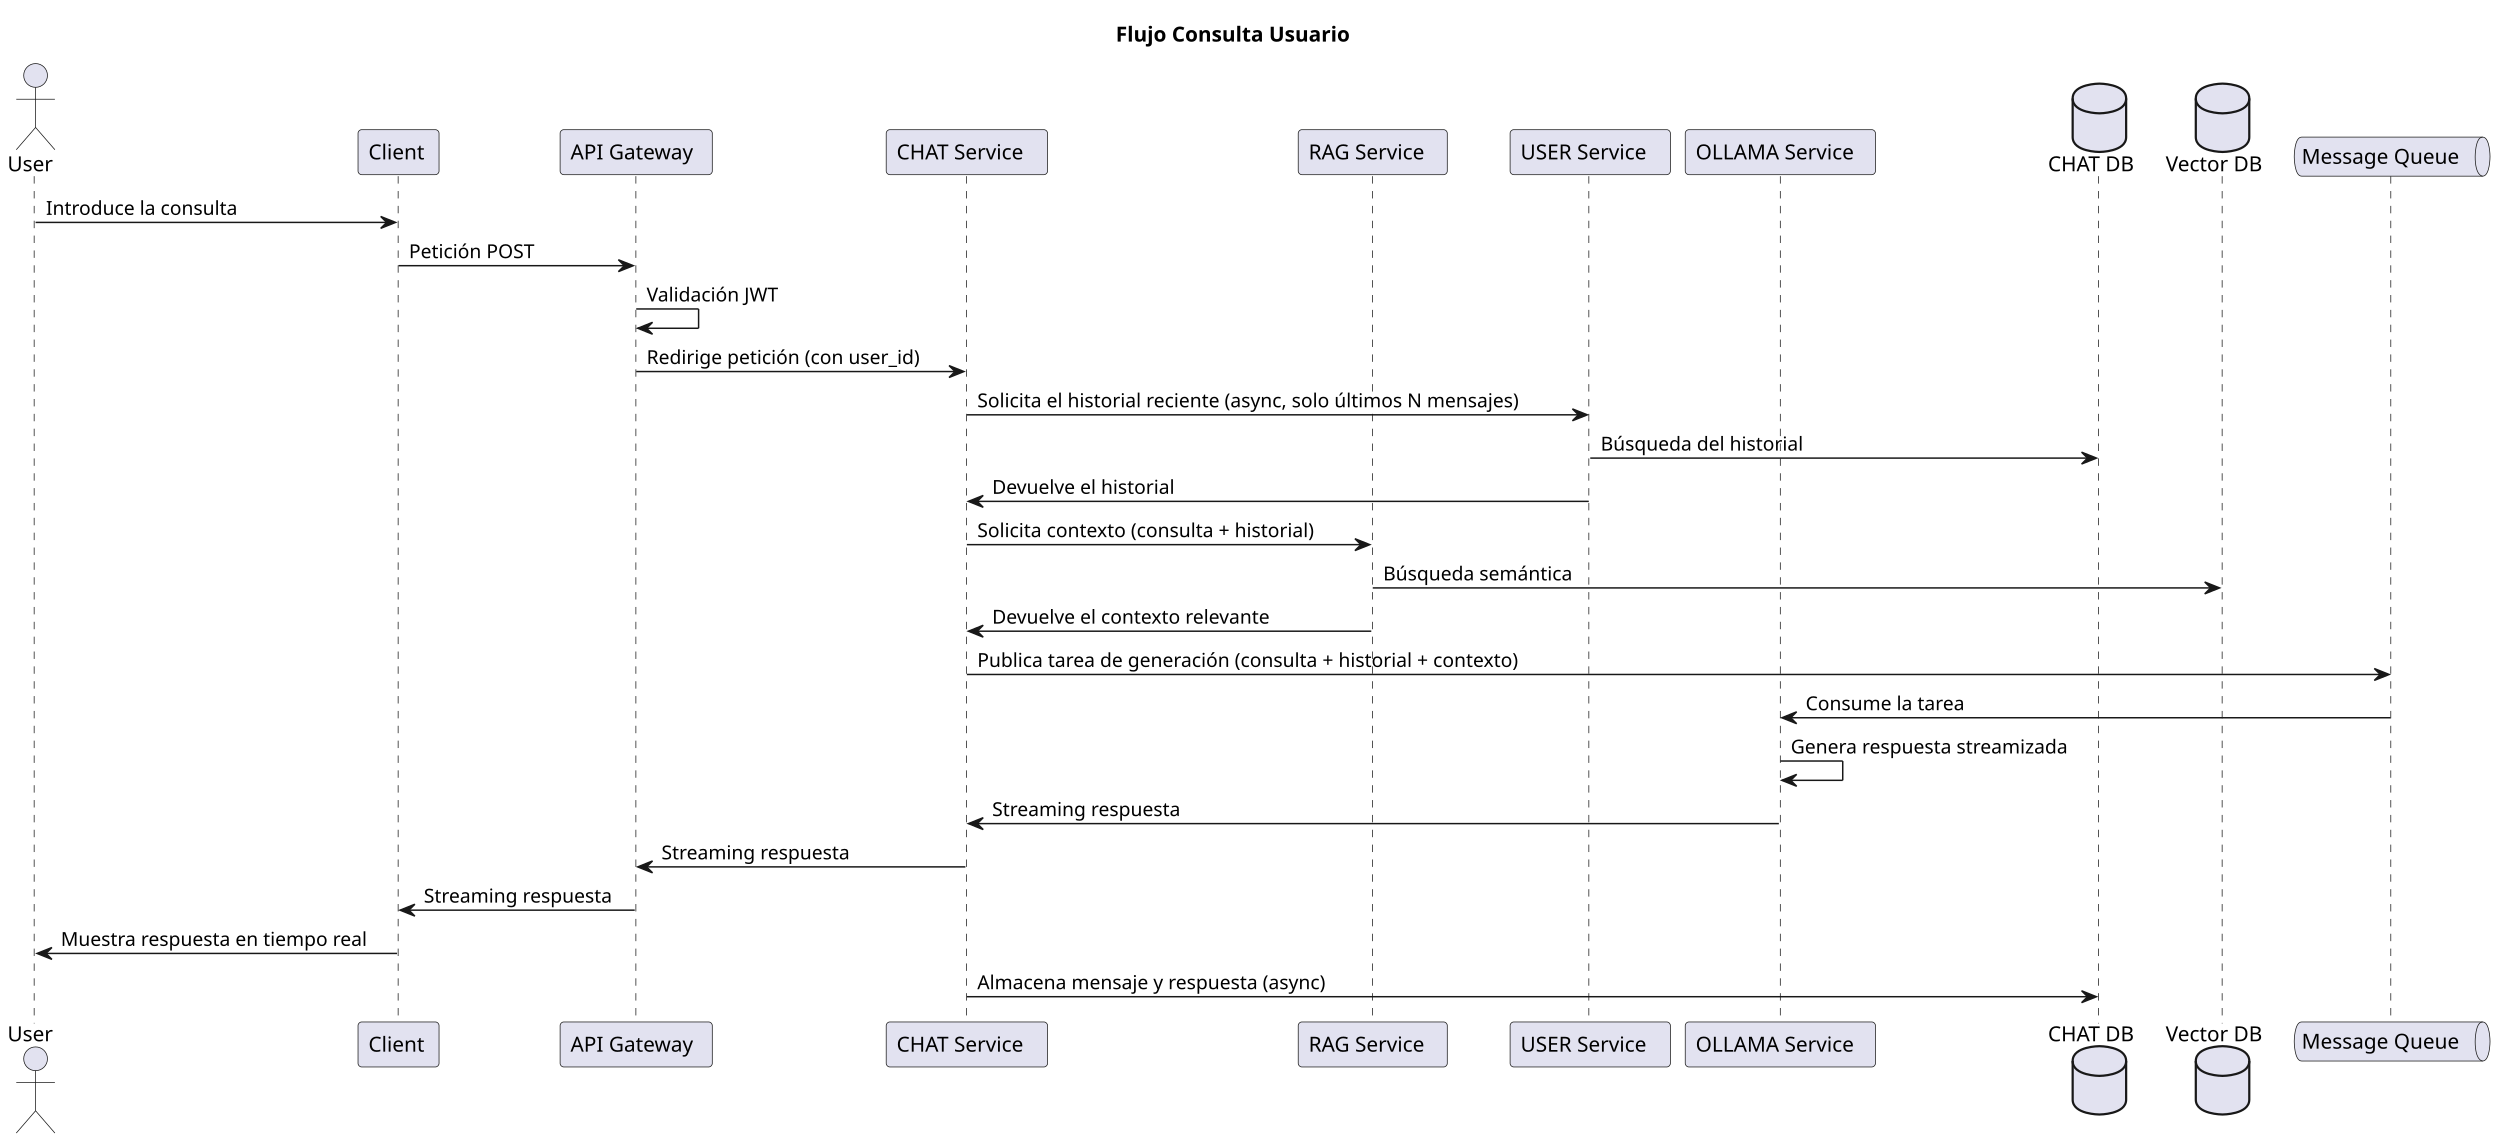
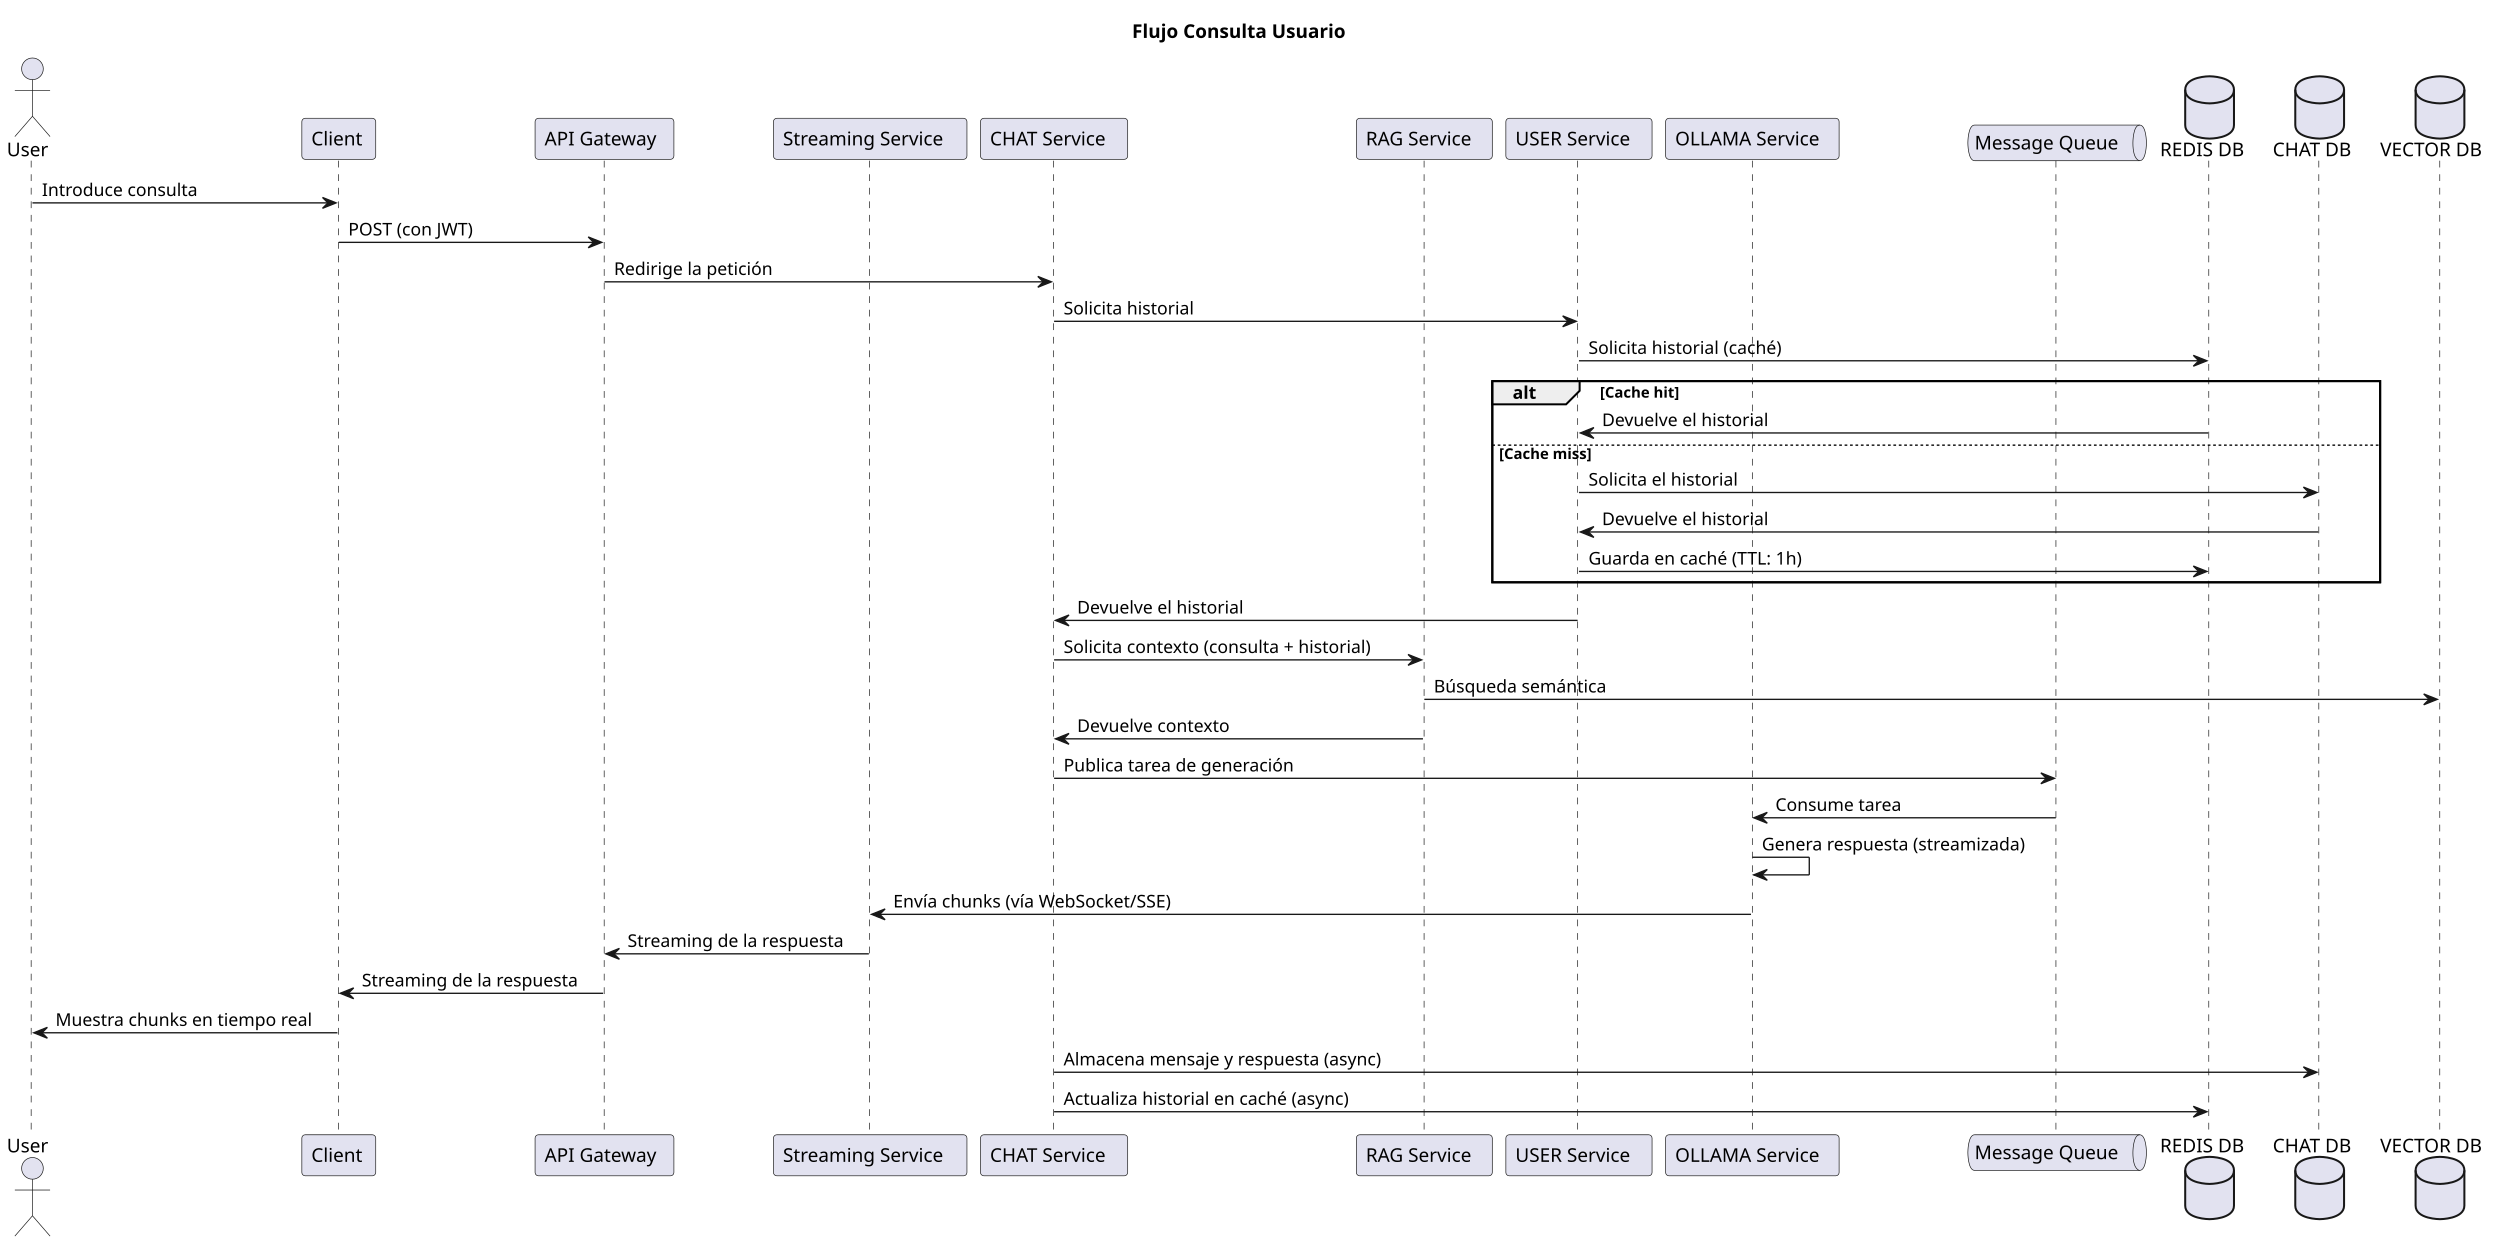
- <svg xmlns="http://www.w3.org/2000/svg" contentStyleType="text/css" data-diagram-type="SEQUENCE" height="769px" preserveAspectRatio="none" style="width:1683px;height:769px;background:#FFFFFF;" version="1.1" viewBox="0 0 1683 769" width="1683px" zoomAndPan="magnify">
+ <svg xmlns="http://www.w3.org/2000/svg" contentStyleType="text/css" data-diagram-type="SEQUENCE" height="919px" preserveAspectRatio="none" style="width:1845px;height:919px;background:#FFFFFF;" version="1.1" viewBox="0 0 1845 919" width="1845px" zoomAndPan="magnify">
  <defs />
  <g>
-     <text fill="#000000" font-family="sans-serif" font-size="14" font-weight="bold" lengthAdjust="spacing" textLength="178.028" x="751.127" y="27.995">Flujo Consulta Usuario</text>
-     <g>
-       <rect fill="#000000" fill-opacity="0" height="570.391" width="8" x="19.955" y="118.594" />
-       <line style="stroke:#181818;stroke-width:0.5;stroke-dasharray:5.0,5.0;" x1="23" x2="23" y1="118.594" y2="688.984" />
-     </g>
-     <g>
-       <rect fill="#000000" fill-opacity="0" height="570.391" width="8" x="264.295" y="118.594" />
-       <line style="stroke:#181818;stroke-width:0.5;stroke-dasharray:5.0,5.0;" x1="268.03" x2="268.03" y1="118.594" y2="688.984" />
-     </g>
-     <g>
-       <rect fill="#000000" fill-opacity="0" height="570.391" width="8" x="424.293" y="118.594" />
-       <line style="stroke:#181818;stroke-width:0.5;stroke-dasharray:5.0,5.0;" x1="428.072" x2="428.072" y1="118.594" y2="688.984" />
-     </g>
-     <g>
-       <rect fill="#000000" fill-opacity="0" height="570.391" width="8" x="646.905" y="118.594" />
-       <line style="stroke:#181818;stroke-width:0.5;stroke-dasharray:5.0,5.0;" x1="650.594" x2="650.594" y1="118.594" y2="688.984" />
-     </g>
-     <g>
-       <rect fill="#000000" fill-opacity="0" height="570.391" width="8" x="920.14" y="118.594" />
-       <line style="stroke:#181818;stroke-width:0.5;stroke-dasharray:5.0,5.0;" x1="923.967" x2="923.967" y1="118.594" y2="688.984" />
-     </g>
-     <g>
-       <rect fill="#000000" fill-opacity="0" height="570.391" width="8" x="1066.555" y="118.594" />
-       <line style="stroke:#181818;stroke-width:0.5;stroke-dasharray:5.0,5.0;" x1="1069.605" x2="1069.605" y1="118.594" y2="688.984" />
-     </g>
-     <g>
-       <rect fill="#000000" fill-opacity="0" height="570.391" width="8" x="1194.526" y="118.594" />
-       <line style="stroke:#181818;stroke-width:0.5;stroke-dasharray:5.0,5.0;" x1="1198.504" x2="1198.504" y1="118.594" y2="688.984" />
-     </g>
-     <g>
-       <rect fill="#000000" fill-opacity="0" height="570.391" width="8" x="1409.315" y="118.594" />
-       <line style="stroke:#181818;stroke-width:0.5;stroke-dasharray:5.0,5.0;" x1="1412.682" x2="1412.682" y1="118.594" y2="688.984" />
-     </g>
-     <g>
-       <rect fill="#000000" fill-opacity="0" height="570.391" width="8" x="1492.215" y="118.594" />
-       <line style="stroke:#181818;stroke-width:0.5;stroke-dasharray:5.0,5.0;" x1="1495.948" x2="1495.948" y1="118.594" y2="688.984" />
-     </g>
-     <g>
-       <rect fill="#000000" fill-opacity="0" height="570.391" width="8" x="1606.382" y="118.594" />
-       <line style="stroke:#181818;stroke-width:0.5;stroke-dasharray:5.0,5.0;" x1="1609.481" x2="1609.481" y1="118.594" y2="688.984" />
-     </g>
-     <g class="participant participant-head" data-participant="usr">
+     <text fill="#000000" font-family="sans-serif" font-size="14" font-weight="bold" lengthAdjust="spacing" textLength="178.028" x="835.425" y="27.995">Flujo Consulta Usuario</text>
+     <rect fill="none" height="148.469" style="stroke:#000000;stroke-width:1.5;" width="655.225" x="1101.322" y="281.258" />
+     <g>
+       <rect fill="#000000" fill-opacity="0" height="719.859" width="8" x="19.955" y="118.594" />
+       <line style="stroke:#181818;stroke-width:0.5;stroke-dasharray:5.0,5.0;" x1="23" x2="23" y1="118.594" y2="838.453" />
+     </g>
+     <g>
+       <rect fill="#000000" fill-opacity="0" height="719.859" width="8" x="246.02" y="118.594" />
+       <line style="stroke:#181818;stroke-width:0.5;stroke-dasharray:5.0,5.0;" x1="249.755" x2="249.755" y1="118.594" y2="838.453" />
+     </g>
+     <g>
+       <rect fill="#000000" fill-opacity="0" height="719.859" width="8" x="442.111" y="118.594" />
+       <line style="stroke:#181818;stroke-width:0.5;stroke-dasharray:5.0,5.0;" x1="445.89" x2="445.89" y1="118.594" y2="838.453" />
+     </g>
+     <g>
+       <rect fill="#000000" fill-opacity="0" height="719.859" width="8" x="638.203" y="118.594" />
+       <line style="stroke:#181818;stroke-width:0.5;stroke-dasharray:5.0,5.0;" x1="641.801" x2="641.801" y1="118.594" y2="838.453" />
+     </g>
+     <g>
+       <rect fill="#000000" fill-opacity="0" height="719.859" width="8" x="773.915" y="118.594" />
+       <line style="stroke:#181818;stroke-width:0.5;stroke-dasharray:5.0,5.0;" x1="777.604" x2="777.604" y1="118.594" y2="838.453" />
+     </g>
+     <g>
+       <rect fill="#000000" fill-opacity="0" height="719.859" width="8" x="1047.15" y="118.594" />
+       <line style="stroke:#181818;stroke-width:0.5;stroke-dasharray:5.0,5.0;" x1="1050.977" x2="1050.977" y1="118.594" y2="838.453" />
+     </g>
+     <g>
+       <rect fill="#000000" fill-opacity="0" height="719.859" width="8" x="1161.272" y="118.594" />
+       <line style="stroke:#181818;stroke-width:0.5;stroke-dasharray:5.0,5.0;" x1="1164.322" x2="1164.322" y1="118.594" y2="838.453" />
+     </g>
+     <g>
+       <rect fill="#000000" fill-opacity="0" height="719.859" width="8" x="1289.243" y="118.594" />
+       <line style="stroke:#181818;stroke-width:0.5;stroke-dasharray:5.0,5.0;" x1="1293.221" x2="1293.221" y1="118.594" y2="838.453" />
+     </g>
+     <g>
+       <rect fill="#000000" fill-opacity="0" height="719.859" width="8" x="1514.175" y="118.594" />
+       <line style="stroke:#181818;stroke-width:0.5;stroke-dasharray:5.0,5.0;" x1="1517.274" x2="1517.274" y1="118.594" y2="838.453" />
+     </g>
+     <g>
+       <rect fill="#000000" fill-opacity="0" height="719.859" width="8" x="1626.678" y="118.594" />
+       <line style="stroke:#181818;stroke-width:0.5;stroke-dasharray:5.0,5.0;" x1="1630.076" x2="1630.076" y1="118.594" y2="838.453" />
+     </g>
+     <g>
+       <rect fill="#000000" fill-opacity="0" height="719.859" width="8" x="1707.914" y="118.594" />
+       <line style="stroke:#181818;stroke-width:0.5;stroke-dasharray:5.0,5.0;" x1="1711.28" x2="1711.28" y1="118.594" y2="838.453" />
+     </g>
+     <g>
+       <rect fill="#000000" fill-opacity="0" height="719.859" width="8" x="1796.713" y="118.594" />
+       <line style="stroke:#181818;stroke-width:0.5;stroke-dasharray:5.0,5.0;" x1="1800.547" x2="1800.547" y1="118.594" y2="838.453" />
+     </g>
+     <g class="participant participant-head" data-participant="actor">
      <text fill="#000000" font-family="sans-serif" font-size="14" lengthAdjust="spacing" textLength="31.91" x="5" y="115.292">User</text>
      <ellipse cx="23.955" cy="50.797" fill="#E2E2F0" rx="8" ry="8" style="stroke:#181818;stroke-width:0.5;" />
      <path d="M23.955,58.797 L23.955,85.797 M10.955,66.797 L36.955,66.797 M23.955,85.797 L10.955,100.797 M23.955,85.797 L36.955,100.797" fill="none" style="stroke:#181818;stroke-width:0.5;" />
    </g>
-     <g class="participant participant-tail" data-participant="usr">
-       <text fill="#000000" font-family="sans-serif" font-size="14" lengthAdjust="spacing" textLength="31.91" x="5" y="700.98">User</text>
-       <ellipse cx="23.955" cy="712.781" fill="#E2E2F0" rx="8" ry="8" style="stroke:#181818;stroke-width:0.5;" />
-       <path d="M23.955,720.781 L23.955,747.781 M10.955,728.781 L36.955,728.781 M23.955,747.781 L10.955,762.781 M23.955,747.781 L36.955,762.781" fill="none" style="stroke:#181818;stroke-width:0.5;" />
+     <g class="participant participant-tail" data-participant="actor">
+       <text fill="#000000" font-family="sans-serif" font-size="14" lengthAdjust="spacing" textLength="31.91" x="5" y="850.448">User</text>
+       <ellipse cx="23.955" cy="862.25" fill="#E2E2F0" rx="8" ry="8" style="stroke:#181818;stroke-width:0.5;" />
+       <path d="M23.955,870.25 L23.955,897.25 M10.955,878.25 L36.955,878.25 M23.955,897.25 L10.955,912.25 M23.955,897.25 L36.955,912.25" fill="none" style="stroke:#181818;stroke-width:0.5;" />
    </g>
    <g class="participant participant-head" data-participant="client">
-       <rect fill="#E2E2F0" height="30.297" rx="2.5" ry="2.5" style="stroke:#181818;stroke-width:0.5;" width="54.53" x="241.03" y="87.297" />
-       <text fill="#000000" font-family="sans-serif" font-size="14" lengthAdjust="spacing" textLength="40.53" x="248.03" y="107.292">Client</text>
+       <rect fill="#E2E2F0" height="30.297" rx="2.5" ry="2.5" style="stroke:#181818;stroke-width:0.5;" width="54.53" x="222.755" y="87.297" />
+       <text fill="#000000" font-family="sans-serif" font-size="14" lengthAdjust="spacing" textLength="40.53" x="229.755" y="107.292">Client</text>
    </g>
    <g class="participant participant-tail" data-participant="client">
-       <rect fill="#E2E2F0" height="30.297" rx="2.5" ry="2.5" style="stroke:#181818;stroke-width:0.5;" width="54.53" x="241.03" y="687.984" />
-       <text fill="#000000" font-family="sans-serif" font-size="14" lengthAdjust="spacing" textLength="40.53" x="248.03" y="707.98">Client</text>
+       <rect fill="#E2E2F0" height="30.297" rx="2.5" ry="2.5" style="stroke:#181818;stroke-width:0.5;" width="54.53" x="222.755" y="837.453" />
+       <text fill="#000000" font-family="sans-serif" font-size="14" lengthAdjust="spacing" textLength="40.53" x="229.755" y="857.448">Client</text>
    </g>
    <g class="participant participant-head" data-participant="gateway">
-       <rect fill="#E2E2F0" height="30.297" rx="2.5" ry="2.5" style="stroke:#181818;stroke-width:0.5;" width="102.443" x="377.072" y="87.297" />
-       <text fill="#000000" font-family="sans-serif" font-size="14" lengthAdjust="spacing" textLength="88.443" x="384.072" y="107.292">API Gateway</text>
+       <rect fill="#E2E2F0" height="30.297" rx="2.5" ry="2.5" style="stroke:#181818;stroke-width:0.5;" width="102.443" x="394.89" y="87.297" />
+       <text fill="#000000" font-family="sans-serif" font-size="14" lengthAdjust="spacing" textLength="88.443" x="401.89" y="107.292">API Gateway</text>
    </g>
    <g class="participant participant-tail" data-participant="gateway">
-       <rect fill="#E2E2F0" height="30.297" rx="2.5" ry="2.5" style="stroke:#181818;stroke-width:0.5;" width="102.443" x="377.072" y="687.984" />
-       <text fill="#000000" font-family="sans-serif" font-size="14" lengthAdjust="spacing" textLength="88.443" x="384.072" y="707.98">API Gateway</text>
+       <rect fill="#E2E2F0" height="30.297" rx="2.5" ry="2.5" style="stroke:#181818;stroke-width:0.5;" width="102.443" x="394.89" y="837.453" />
+       <text fill="#000000" font-family="sans-serif" font-size="14" lengthAdjust="spacing" textLength="88.443" x="401.89" y="857.448">API Gateway</text>
+     </g>
+     <g class="participant participant-head" data-participant="stream">
+       <rect fill="#E2E2F0" height="30.297" rx="2.5" ry="2.5" style="stroke:#181818;stroke-width:0.5;" width="142.803" x="570.801" y="87.297" />
+       <text fill="#000000" font-family="sans-serif" font-size="14" lengthAdjust="spacing" textLength="128.803" x="577.801" y="107.292">Streaming Service</text>
+     </g>
+     <g class="participant participant-tail" data-participant="stream">
+       <rect fill="#E2E2F0" height="30.297" rx="2.5" ry="2.5" style="stroke:#181818;stroke-width:0.5;" width="142.803" x="570.801" y="837.453" />
+       <text fill="#000000" font-family="sans-serif" font-size="14" lengthAdjust="spacing" textLength="128.803" x="577.801" y="857.448">Streaming Service</text>
    </g>
    <g class="participant participant-head" data-participant="chat">
-       <rect fill="#E2E2F0" height="30.297" rx="2.5" ry="2.5" style="stroke:#181818;stroke-width:0.5;" width="108.623" x="596.594" y="87.297" />
-       <text fill="#000000" font-family="sans-serif" font-size="14" lengthAdjust="spacing" textLength="94.623" x="603.594" y="107.292">CHAT Service</text>
+       <rect fill="#E2E2F0" height="30.297" rx="2.5" ry="2.5" style="stroke:#181818;stroke-width:0.5;" width="108.623" x="723.604" y="87.297" />
+       <text fill="#000000" font-family="sans-serif" font-size="14" lengthAdjust="spacing" textLength="94.623" x="730.604" y="107.292">CHAT Service</text>
    </g>
    <g class="participant participant-tail" data-participant="chat">
-       <rect fill="#E2E2F0" height="30.297" rx="2.5" ry="2.5" style="stroke:#181818;stroke-width:0.5;" width="108.623" x="596.594" y="687.984" />
-       <text fill="#000000" font-family="sans-serif" font-size="14" lengthAdjust="spacing" textLength="94.623" x="603.594" y="707.98">CHAT Service</text>
+       <rect fill="#E2E2F0" height="30.297" rx="2.5" ry="2.5" style="stroke:#181818;stroke-width:0.5;" width="108.623" x="723.604" y="837.453" />
+       <text fill="#000000" font-family="sans-serif" font-size="14" lengthAdjust="spacing" textLength="94.623" x="730.604" y="857.448">CHAT Service</text>
    </g>
    <g class="participant participant-head" data-participant="rag">
-       <rect fill="#E2E2F0" height="30.297" rx="2.5" ry="2.5" style="stroke:#181818;stroke-width:0.5;" width="100.345" x="873.967" y="87.297" />
-       <text fill="#000000" font-family="sans-serif" font-size="14" lengthAdjust="spacing" textLength="86.345" x="880.967" y="107.292">RAG Service</text>
+       <rect fill="#E2E2F0" height="30.297" rx="2.5" ry="2.5" style="stroke:#181818;stroke-width:0.5;" width="100.345" x="1000.977" y="87.297" />
+       <text fill="#000000" font-family="sans-serif" font-size="14" lengthAdjust="spacing" textLength="86.345" x="1007.977" y="107.292">RAG Service</text>
    </g>
    <g class="participant participant-tail" data-participant="rag">
-       <rect fill="#E2E2F0" height="30.297" rx="2.5" ry="2.5" style="stroke:#181818;stroke-width:0.5;" width="100.345" x="873.967" y="687.984" />
-       <text fill="#000000" font-family="sans-serif" font-size="14" lengthAdjust="spacing" textLength="86.345" x="880.967" y="707.98">RAG Service</text>
+       <rect fill="#E2E2F0" height="30.297" rx="2.5" ry="2.5" style="stroke:#181818;stroke-width:0.5;" width="100.345" x="1000.977" y="837.453" />
+       <text fill="#000000" font-family="sans-serif" font-size="14" lengthAdjust="spacing" textLength="86.345" x="1007.977" y="857.448">RAG Service</text>
    </g>
    <g class="participant participant-head" data-participant="user">
-       <rect fill="#E2E2F0" height="30.297" rx="2.5" ry="2.5" style="stroke:#181818;stroke-width:0.5;" width="107.898" x="1016.606" y="87.297" />
-       <text fill="#000000" font-family="sans-serif" font-size="14" lengthAdjust="spacing" textLength="93.898" x="1023.606" y="107.292">USER Service</text>
+       <rect fill="#E2E2F0" height="30.297" rx="2.5" ry="2.5" style="stroke:#181818;stroke-width:0.5;" width="107.898" x="1111.322" y="87.297" />
+       <text fill="#000000" font-family="sans-serif" font-size="14" lengthAdjust="spacing" textLength="93.898" x="1118.322" y="107.292">USER Service</text>
    </g>
    <g class="participant participant-tail" data-participant="user">
-       <rect fill="#E2E2F0" height="30.297" rx="2.5" ry="2.5" style="stroke:#181818;stroke-width:0.5;" width="107.898" x="1016.606" y="687.984" />
-       <text fill="#000000" font-family="sans-serif" font-size="14" lengthAdjust="spacing" textLength="93.898" x="1023.606" y="707.98">USER Service</text>
+       <rect fill="#E2E2F0" height="30.297" rx="2.5" ry="2.5" style="stroke:#181818;stroke-width:0.5;" width="107.898" x="1111.322" y="837.453" />
+       <text fill="#000000" font-family="sans-serif" font-size="14" lengthAdjust="spacing" textLength="93.898" x="1118.322" y="857.448">USER Service</text>
    </g>
    <g class="participant participant-head" data-participant="ollama">
-       <rect fill="#E2E2F0" height="30.297" rx="2.5" ry="2.5" style="stroke:#181818;stroke-width:0.5;" width="128.044" x="1134.504" y="87.297" />
-       <text fill="#000000" font-family="sans-serif" font-size="14" lengthAdjust="spacing" textLength="114.044" x="1141.504" y="107.292">OLLAMA Service</text>
+       <rect fill="#E2E2F0" height="30.297" rx="2.5" ry="2.5" style="stroke:#181818;stroke-width:0.5;" width="128.044" x="1229.221" y="87.297" />
+       <text fill="#000000" font-family="sans-serif" font-size="14" lengthAdjust="spacing" textLength="114.044" x="1236.221" y="107.292">OLLAMA Service</text>
    </g>
    <g class="participant participant-tail" data-participant="ollama">
-       <rect fill="#E2E2F0" height="30.297" rx="2.5" ry="2.5" style="stroke:#181818;stroke-width:0.5;" width="128.044" x="1134.504" y="687.984" />
-       <text fill="#000000" font-family="sans-serif" font-size="14" lengthAdjust="spacing" textLength="114.044" x="1141.504" y="707.98">OLLAMA Service</text>
+       <rect fill="#E2E2F0" height="30.297" rx="2.5" ry="2.5" style="stroke:#181818;stroke-width:0.5;" width="128.044" x="1229.221" y="837.453" />
+       <text fill="#000000" font-family="sans-serif" font-size="14" lengthAdjust="spacing" textLength="114.044" x="1236.221" y="857.448">OLLAMA Service</text>
+     </g>
+     <g class="participant participant-head" data-participant="queue">
+       <path d="M1457.274,92.297 L1579.076,92.297 C1584.076,92.297 1584.076,105.445 1584.076,105.445 C1584.076,105.445 1584.076,118.594 1579.076,118.594 L1457.274,118.594 C1452.274,118.594 1452.274,105.445 1452.274,105.445 C1452.274,105.445 1452.274,92.297 1457.274,92.297" fill="#E2E2F0" style="stroke:#181818;stroke-width:0.5;" />
+       <path d="M1579.076,92.297 C1574.076,92.297 1574.076,105.445 1574.076,105.445 C1574.076,118.594 1579.076,118.594 1579.076,118.594" fill="none" style="stroke:#181818;stroke-width:0.5;" />
+       <text fill="#000000" font-family="sans-serif" font-size="14" lengthAdjust="spacing" textLength="111.802" x="1457.274" y="110.292">Message Queue</text>
+     </g>
+     <g class="participant participant-tail" data-participant="queue">
+       <path d="M1457.274,837.453 L1579.076,837.453 C1584.076,837.453 1584.076,850.602 1584.076,850.602 C1584.076,850.602 1584.076,863.75 1579.076,863.75 L1457.274,863.75 C1452.274,863.75 1452.274,850.602 1452.274,850.602 C1452.274,850.602 1452.274,837.453 1457.274,837.453" fill="#E2E2F0" style="stroke:#181818;stroke-width:0.5;" />
+       <path d="M1579.076,837.453 C1574.076,837.453 1574.076,850.602 1574.076,850.602 C1574.076,863.75 1579.076,863.75 1579.076,863.75" fill="none" style="stroke:#181818;stroke-width:0.5;" />
+       <text fill="#000000" font-family="sans-serif" font-size="14" lengthAdjust="spacing" textLength="111.802" x="1457.274" y="855.448">Message Queue</text>
+     </g>
+     <g class="participant participant-head" data-participant="redisDB">
+       <text fill="#000000" font-family="sans-serif" font-size="14" lengthAdjust="spacing" textLength="67.204" x="1594.076" y="115.292">REDIS DB</text>
+       <path d="M1612.678,66.297 C1612.678,56.297 1630.678,56.297 1630.678,56.297 C1630.678,56.297 1648.678,56.297 1648.678,66.297 L1648.678,92.297 C1648.678,102.297 1630.678,102.297 1630.678,102.297 C1630.678,102.297 1612.678,102.297 1612.678,92.297 L1612.678,66.297" fill="#E2E2F0" style="stroke:#181818;stroke-width:1.5;" />
+       <path d="M1612.678,66.297 C1612.678,76.297 1630.678,76.297 1630.678,76.297 C1630.678,76.297 1648.678,76.297 1648.678,66.297" fill="none" style="stroke:#181818;stroke-width:1.5;" />
+     </g>
+     <g class="participant participant-tail" data-participant="redisDB">
+       <text fill="#000000" font-family="sans-serif" font-size="14" lengthAdjust="spacing" textLength="67.204" x="1594.076" y="850.448">REDIS DB</text>
+       <path d="M1612.678,863.75 C1612.678,853.75 1630.678,853.75 1630.678,853.75 C1630.678,853.75 1648.678,853.75 1648.678,863.75 L1648.678,889.75 C1648.678,899.75 1630.678,899.75 1630.678,899.75 C1630.678,899.75 1612.678,899.75 1612.678,889.75 L1612.678,863.75" fill="#E2E2F0" style="stroke:#181818;stroke-width:1.5;" />
+       <path d="M1612.678,863.75 C1612.678,873.75 1630.678,873.75 1630.678,873.75 C1630.678,873.75 1648.678,873.75 1648.678,863.75" fill="none" style="stroke:#181818;stroke-width:1.5;" />
    </g>
    <g class="participant participant-head" data-participant="chatDB">
-       <text fill="#000000" font-family="sans-serif" font-size="14" lengthAdjust="spacing" textLength="63.267" x="1378.682" y="115.292">CHAT DB</text>
-       <path d="M1395.315,66.297 C1395.315,56.297 1413.315,56.297 1413.315,56.297 C1413.315,56.297 1431.315,56.297 1431.315,66.297 L1431.315,92.297 C1431.315,102.297 1413.315,102.297 1413.315,102.297 C1413.315,102.297 1395.315,102.297 1395.315,92.297 L1395.315,66.297" fill="#E2E2F0" style="stroke:#181818;stroke-width:1.5;" />
-       <path d="M1395.315,66.297 C1395.315,76.297 1413.315,76.297 1413.315,76.297 C1413.315,76.297 1431.315,76.297 1431.315,66.297" fill="none" style="stroke:#181818;stroke-width:1.5;" />
+       <text fill="#000000" font-family="sans-serif" font-size="14" lengthAdjust="spacing" textLength="63.267" x="1677.28" y="115.292">CHAT DB</text>
+       <path d="M1693.914,66.297 C1693.914,56.297 1711.914,56.297 1711.914,56.297 C1711.914,56.297 1729.914,56.297 1729.914,66.297 L1729.914,92.297 C1729.914,102.297 1711.914,102.297 1711.914,102.297 C1711.914,102.297 1693.914,102.297 1693.914,92.297 L1693.914,66.297" fill="#E2E2F0" style="stroke:#181818;stroke-width:1.5;" />
+       <path d="M1693.914,66.297 C1693.914,76.297 1711.914,76.297 1711.914,76.297 C1711.914,76.297 1729.914,76.297 1729.914,66.297" fill="none" style="stroke:#181818;stroke-width:1.5;" />
    </g>
    <g class="participant participant-tail" data-participant="chatDB">
-       <text fill="#000000" font-family="sans-serif" font-size="14" lengthAdjust="spacing" textLength="63.267" x="1378.682" y="700.98">CHAT DB</text>
-       <path d="M1395.315,714.281 C1395.315,704.281 1413.315,704.281 1413.315,704.281 C1413.315,704.281 1431.315,704.281 1431.315,714.281 L1431.315,740.281 C1431.315,750.281 1413.315,750.281 1413.315,750.281 C1413.315,750.281 1395.315,750.281 1395.315,740.281 L1395.315,714.281" fill="#E2E2F0" style="stroke:#181818;stroke-width:1.5;" />
-       <path d="M1395.315,714.281 C1395.315,724.281 1413.315,724.281 1413.315,724.281 C1413.315,724.281 1431.315,724.281 1431.315,714.281" fill="none" style="stroke:#181818;stroke-width:1.5;" />
+       <text fill="#000000" font-family="sans-serif" font-size="14" lengthAdjust="spacing" textLength="63.267" x="1677.28" y="850.448">CHAT DB</text>
+       <path d="M1693.914,863.75 C1693.914,853.75 1711.914,853.75 1711.914,853.75 C1711.914,853.75 1729.914,853.75 1729.914,863.75 L1729.914,889.75 C1729.914,899.75 1711.914,899.75 1711.914,899.75 C1711.914,899.75 1693.914,899.75 1693.914,889.75 L1693.914,863.75" fill="#E2E2F0" style="stroke:#181818;stroke-width:1.5;" />
+       <path d="M1693.914,863.75 C1693.914,873.75 1711.914,873.75 1711.914,873.75 C1711.914,873.75 1729.914,873.75 1729.914,863.75" fill="none" style="stroke:#181818;stroke-width:1.5;" />
    </g>
    <g class="participant participant-head" data-participant="vectorDB">
-       <text fill="#000000" font-family="sans-serif" font-size="14" lengthAdjust="spacing" textLength="70.533" x="1457.948" y="115.292">Vector DB</text>
-       <path d="M1478.215,66.297 C1478.215,56.297 1496.215,56.297 1496.215,56.297 C1496.215,56.297 1514.215,56.297 1514.215,66.297 L1514.215,92.297 C1514.215,102.297 1496.215,102.297 1496.215,102.297 C1496.215,102.297 1478.215,102.297 1478.215,92.297 L1478.215,66.297" fill="#E2E2F0" style="stroke:#181818;stroke-width:1.5;" />
-       <path d="M1478.215,66.297 C1478.215,76.297 1496.215,76.297 1496.215,76.297 C1496.215,76.297 1514.215,76.297 1514.215,66.297" fill="none" style="stroke:#181818;stroke-width:1.5;" />
+       <text fill="#000000" font-family="sans-serif" font-size="14" lengthAdjust="spacing" textLength="82.332" x="1756.547" y="115.292">VECTOR DB</text>
+       <path d="M1782.713,66.297 C1782.713,56.297 1800.713,56.297 1800.713,56.297 C1800.713,56.297 1818.713,56.297 1818.713,66.297 L1818.713,92.297 C1818.713,102.297 1800.713,102.297 1800.713,102.297 C1800.713,102.297 1782.713,102.297 1782.713,92.297 L1782.713,66.297" fill="#E2E2F0" style="stroke:#181818;stroke-width:1.5;" />
+       <path d="M1782.713,66.297 C1782.713,76.297 1800.713,76.297 1800.713,76.297 C1800.713,76.297 1818.713,76.297 1818.713,66.297" fill="none" style="stroke:#181818;stroke-width:1.5;" />
    </g>
    <g class="participant participant-tail" data-participant="vectorDB">
-       <text fill="#000000" font-family="sans-serif" font-size="14" lengthAdjust="spacing" textLength="70.533" x="1457.948" y="700.98">Vector DB</text>
-       <path d="M1478.215,714.281 C1478.215,704.281 1496.215,704.281 1496.215,704.281 C1496.215,704.281 1514.215,704.281 1514.215,714.281 L1514.215,740.281 C1514.215,750.281 1496.215,750.281 1496.215,750.281 C1496.215,750.281 1478.215,750.281 1478.215,740.281 L1478.215,714.281" fill="#E2E2F0" style="stroke:#181818;stroke-width:1.5;" />
-       <path d="M1478.215,714.281 C1478.215,724.281 1496.215,724.281 1496.215,724.281 C1496.215,724.281 1514.215,724.281 1514.215,714.281" fill="none" style="stroke:#181818;stroke-width:1.5;" />
-     </g>
-     <g class="participant participant-head" data-participant="queue">
-       <path d="M1549.481,92.297 L1671.283,92.297 C1676.283,92.297 1676.283,105.445 1676.283,105.445 C1676.283,105.445 1676.283,118.594 1671.283,118.594 L1549.481,118.594 C1544.481,118.594 1544.481,105.445 1544.481,105.445 C1544.481,105.445 1544.481,92.297 1549.481,92.297" fill="#E2E2F0" style="stroke:#181818;stroke-width:0.5;" />
-       <path d="M1671.283,92.297 C1666.283,92.297 1666.283,105.445 1666.283,105.445 C1666.283,118.594 1671.283,118.594 1671.283,118.594" fill="none" style="stroke:#181818;stroke-width:0.5;" />
-       <text fill="#000000" font-family="sans-serif" font-size="14" lengthAdjust="spacing" textLength="111.802" x="1549.481" y="110.292">Message Queue</text>
-     </g>
-     <g class="participant participant-tail" data-participant="queue">
-       <path d="M1549.481,687.984 L1671.283,687.984 C1676.283,687.984 1676.283,701.133 1676.283,701.133 C1676.283,701.133 1676.283,714.281 1671.283,714.281 L1549.481,714.281 C1544.481,714.281 1544.481,701.133 1544.481,701.133 C1544.481,701.133 1544.481,687.984 1549.481,687.984" fill="#E2E2F0" style="stroke:#181818;stroke-width:0.5;" />
-       <path d="M1671.283,687.984 C1666.283,687.984 1666.283,701.133 1666.283,701.133 C1666.283,714.281 1671.283,714.281 1671.283,714.281" fill="none" style="stroke:#181818;stroke-width:0.5;" />
-       <text fill="#000000" font-family="sans-serif" font-size="14" lengthAdjust="spacing" textLength="111.802" x="1549.481" y="705.98">Message Queue</text>
-     </g>
-     <g class="message" data-participant-1="usr" data-participant-2="client">
-       <polygon fill="#181818" points="256.295,145.727,266.295,149.727,256.295,153.727,260.295,149.727" style="stroke:#181818;stroke-width:1;" />
-       <line style="stroke:#181818;stroke-width:1;" x1="23.955" x2="262.295" y1="149.727" y2="149.727" />
-       <text fill="#000000" font-family="sans-serif" font-size="13" lengthAdjust="spacing" textLength="136.976" x="30.955" y="144.661">Introduce la consulta</text>
+       <text fill="#000000" font-family="sans-serif" font-size="14" lengthAdjust="spacing" textLength="82.332" x="1756.547" y="850.448">VECTOR DB</text>
+       <path d="M1782.713,863.75 C1782.713,853.75 1800.713,853.75 1800.713,853.75 C1800.713,853.75 1818.713,853.75 1818.713,863.75 L1818.713,889.75 C1818.713,899.75 1800.713,899.75 1800.713,899.75 C1800.713,899.75 1782.713,899.75 1782.713,889.75 L1782.713,863.75" fill="#E2E2F0" style="stroke:#181818;stroke-width:1.5;" />
+       <path d="M1782.713,863.75 C1782.713,873.75 1800.713,873.75 1800.713,873.75 C1800.713,873.75 1818.713,873.75 1818.713,863.75" fill="none" style="stroke:#181818;stroke-width:1.5;" />
+     </g>
+     <g class="message" data-participant-1="actor" data-participant-2="client">
+       <polygon fill="#181818" points="238.02,145.727,248.02,149.727,238.02,153.727,242.02,149.727" style="stroke:#181818;stroke-width:1;" />
+       <line style="stroke:#181818;stroke-width:1;" x1="23.955" x2="244.02" y1="149.727" y2="149.727" />
+       <text fill="#000000" font-family="sans-serif" font-size="13" lengthAdjust="spacing" textLength="121.266" x="30.955" y="144.661">Introduce consulta</text>
    </g>
    <g class="message" data-participant-1="client" data-participant-2="gateway">
-       <polygon fill="#181818" points="416.293,174.859,426.293,178.859,416.293,182.859,420.293,178.859" style="stroke:#181818;stroke-width:1;" />
-       <line style="stroke:#181818;stroke-width:1;" x1="268.295" x2="422.293" y1="178.859" y2="178.859" />
-       <text fill="#000000" font-family="sans-serif" font-size="13" lengthAdjust="spacing" textLength="89.895" x="275.295" y="173.793">Petición POST</text>
-     </g>
-     <g class="message" data-participant-1="gateway" data-participant-2="gateway">
-       <line style="stroke:#181818;stroke-width:1;" x1="428.293" x2="470.293" y1="207.992" y2="207.992" />
-       <line style="stroke:#181818;stroke-width:1;" x1="470.293" x2="470.293" y1="207.992" y2="220.992" />
-       <line style="stroke:#181818;stroke-width:1;" x1="429.293" x2="470.293" y1="220.992" y2="220.992" />
-       <polygon fill="#181818" points="439.293,216.992,429.293,220.992,439.293,224.992,435.293,220.992" style="stroke:#181818;stroke-width:1;" />
-       <text fill="#000000" font-family="sans-serif" font-size="13" lengthAdjust="spacing" textLength="96.015" x="435.293" y="202.926">Validación JWT</text>
+       <polygon fill="#181818" points="434.111,174.859,444.111,178.859,434.111,182.859,438.111,178.859" style="stroke:#181818;stroke-width:1;" />
+       <line style="stroke:#181818;stroke-width:1;" x1="250.02" x2="440.111" y1="178.859" y2="178.859" />
+       <text fill="#000000" font-family="sans-serif" font-size="13" lengthAdjust="spacing" textLength="100.642" x="257.02" y="173.793">POST (con JWT)</text>
    </g>
    <g class="message" data-participant-1="gateway" data-participant-2="chat">
-       <polygon fill="#181818" points="638.905,246.125,648.905,250.125,638.905,254.125,642.905,250.125" style="stroke:#181818;stroke-width:1;" />
-       <line style="stroke:#181818;stroke-width:1;" x1="428.293" x2="644.905" y1="250.125" y2="250.125" />
-       <text fill="#000000" font-family="sans-serif" font-size="13" lengthAdjust="spacing" textLength="198.612" x="435.293" y="245.059">Redirige petición (con user_id)</text>
+       <polygon fill="#181818" points="765.915,203.992,775.915,207.992,765.915,211.992,769.915,207.992" style="stroke:#181818;stroke-width:1;" />
+       <line style="stroke:#181818;stroke-width:1;" x1="446.111" x2="771.915" y1="207.992" y2="207.992" />
+       <text fill="#000000" font-family="sans-serif" font-size="13" lengthAdjust="spacing" textLength="125.855" x="453.111" y="202.926">Redirige la petición</text>
    </g>
    <g class="message" data-participant-1="chat" data-participant-2="user">
-       <polygon fill="#181818" points="1058.555,275.258,1068.555,279.258,1058.555,283.258,1062.555,279.258" style="stroke:#181818;stroke-width:1;" />
-       <line style="stroke:#181818;stroke-width:1;" x1="650.905" x2="1064.555" y1="279.258" y2="279.258" />
-       <text fill="#000000" font-family="sans-serif" font-size="13" lengthAdjust="spacing" textLength="395.649" x="657.905" y="274.192">Solicita el historial reciente (async, solo últimos N mensajes)</text>
-     </g>
+       <polygon fill="#181818" points="1153.272,233.125,1163.272,237.125,1153.272,241.125,1157.272,237.125" style="stroke:#181818;stroke-width:1;" />
+       <line style="stroke:#181818;stroke-width:1;" x1="777.915" x2="1159.272" y1="237.125" y2="237.125" />
+       <text fill="#000000" font-family="sans-serif" font-size="13" lengthAdjust="spacing" textLength="103.594" x="784.915" y="232.059">Solicita historial</text>
+     </g>
+     <g class="message" data-participant-1="user" data-participant-2="redisDB">
+       <polygon fill="#181818" points="1618.678,262.258,1628.678,266.258,1618.678,270.258,1622.678,266.258" style="stroke:#181818;stroke-width:1;" />
+       <line style="stroke:#181818;stroke-width:1;" x1="1165.272" x2="1624.678" y1="266.258" y2="266.258" />
+       <text fill="#000000" font-family="sans-serif" font-size="13" lengthAdjust="spacing" textLength="156.368" x="1172.272" y="261.192">Solicita historial (caché)</text>
+     </g>
+     <path d="M1101.322,281.258 L1165.765,281.258 L1165.765,288.391 L1155.765,298.391 L1101.322,298.391 L1101.322,281.258" fill="#EEEEEE" style="stroke:#000000;stroke-width:1.5;" />
+     <rect fill="none" height="148.469" style="stroke:#000000;stroke-width:1.5;" width="655.225" x="1101.322" y="281.258" />
+     <text fill="#000000" font-family="sans-serif" font-size="13" font-weight="bold" lengthAdjust="spacing" textLength="19.443" x="1116.322" y="294.325">alt</text>
+     <text fill="#000000" font-family="sans-serif" font-size="11" font-weight="bold" lengthAdjust="spacing" textLength="68.052" x="1180.765" y="293.468">[Cache hit]</text>
+     <g class="message" data-participant-1="redisDB" data-participant-2="user">
+       <polygon fill="#181818" points="1176.272,315.523,1166.272,319.523,1176.272,323.523,1172.272,319.523" style="stroke:#181818;stroke-width:1;" />
+       <line style="stroke:#181818;stroke-width:1;" x1="1170.272" x2="1629.678" y1="319.523" y2="319.523" />
+       <text fill="#000000" font-family="sans-serif" font-size="13" lengthAdjust="spacing" textLength="133.326" x="1182.272" y="314.457">Devuelve el historial</text>
+     </g>
+     <line style="stroke:#000000;stroke-width:1;stroke-dasharray:2.0,2.0;" x1="1101.322" x2="1756.547" y1="328.523" y2="328.523" />
+     <text fill="#000000" font-family="sans-serif" font-size="11" font-weight="bold" lengthAdjust="spacing" textLength="79.519" x="1106.322" y="338.734">[Cache miss]</text>
    <g class="message" data-participant-1="user" data-participant-2="chatDB">
-       <polygon fill="#181818" points="1401.315,304.391,1411.315,308.391,1401.315,312.391,1405.315,308.391" style="stroke:#181818;stroke-width:1;" />
-       <line style="stroke:#181818;stroke-width:1;" x1="1070.555" x2="1407.315" y1="308.391" y2="308.391" />
-       <text fill="#000000" font-family="sans-serif" font-size="13" lengthAdjust="spacing" textLength="144.974" x="1077.555" y="303.325">Búsqueda del historial</text>
+       <polygon fill="#181818" points="1699.914,359.461,1709.914,363.461,1699.914,367.461,1703.914,363.461" style="stroke:#181818;stroke-width:1;" />
+       <line style="stroke:#181818;stroke-width:1;" x1="1165.272" x2="1705.914" y1="363.461" y2="363.461" />
+       <text fill="#000000" font-family="sans-serif" font-size="13" lengthAdjust="spacing" textLength="119.336" x="1172.272" y="358.395">Solicita el historial</text>
+     </g>
+     <g class="message" data-participant-1="chatDB" data-participant-2="user">
+       <polygon fill="#181818" points="1176.272,388.594,1166.272,392.594,1176.272,396.594,1172.272,392.594" style="stroke:#181818;stroke-width:1;" />
+       <line style="stroke:#181818;stroke-width:1;" x1="1170.272" x2="1710.914" y1="392.594" y2="392.594" />
+       <text fill="#000000" font-family="sans-serif" font-size="13" lengthAdjust="spacing" textLength="133.326" x="1182.272" y="387.528">Devuelve el historial</text>
+     </g>
+     <g class="message" data-participant-1="user" data-participant-2="redisDB">
+       <polygon fill="#181818" points="1618.678,417.727,1628.678,421.727,1618.678,425.727,1622.678,421.727" style="stroke:#181818;stroke-width:1;" />
+       <line style="stroke:#181818;stroke-width:1;" x1="1165.272" x2="1624.678" y1="421.727" y2="421.727" />
+       <text fill="#000000" font-family="sans-serif" font-size="13" lengthAdjust="spacing" textLength="173.266" x="1172.272" y="416.661">Guarda en caché (TTL: 1h)</text>
    </g>
    <g class="message" data-participant-1="user" data-participant-2="chat">
-       <polygon fill="#181818" points="661.905,333.523,651.905,337.523,661.905,341.523,657.905,337.523" style="stroke:#181818;stroke-width:1;" />
-       <line style="stroke:#181818;stroke-width:1;" x1="655.905" x2="1069.555" y1="337.523" y2="337.523" />
-       <text fill="#000000" font-family="sans-serif" font-size="13" lengthAdjust="spacing" textLength="133.326" x="667.905" y="332.457">Devuelve el historial</text>
+       <polygon fill="#181818" points="788.915,453.859,778.915,457.859,788.915,461.859,784.915,457.859" style="stroke:#181818;stroke-width:1;" />
+       <line style="stroke:#181818;stroke-width:1;" x1="782.915" x2="1164.272" y1="457.859" y2="457.859" />
+       <text fill="#000000" font-family="sans-serif" font-size="13" lengthAdjust="spacing" textLength="133.326" x="794.915" y="452.793">Devuelve el historial</text>
    </g>
    <g class="message" data-participant-1="chat" data-participant-2="rag">
-       <polygon fill="#181818" points="912.14,362.656,922.14,366.656,912.14,370.656,916.14,366.656" style="stroke:#181818;stroke-width:1;" />
-       <line style="stroke:#181818;stroke-width:1;" x1="650.905" x2="918.14" y1="366.656" y2="366.656" />
-       <text fill="#000000" font-family="sans-serif" font-size="13" lengthAdjust="spacing" textLength="249.234" x="657.905" y="361.59">Solicita contexto (consulta + historial)</text>
+       <polygon fill="#181818" points="1039.15,482.992,1049.15,486.992,1039.15,490.992,1043.15,486.992" style="stroke:#181818;stroke-width:1;" />
+       <line style="stroke:#181818;stroke-width:1;" x1="777.915" x2="1045.15" y1="486.992" y2="486.992" />
+       <text fill="#000000" font-family="sans-serif" font-size="13" lengthAdjust="spacing" textLength="249.234" x="784.915" y="481.926">Solicita contexto (consulta + historial)</text>
    </g>
    <g class="message" data-participant-1="rag" data-participant-2="vectorDB">
-       <polygon fill="#181818" points="1484.215,391.789,1494.215,395.789,1484.215,399.789,1488.215,395.789" style="stroke:#181818;stroke-width:1;" />
-       <line style="stroke:#181818;stroke-width:1;" x1="924.14" x2="1490.215" y1="395.789" y2="395.789" />
-       <text fill="#000000" font-family="sans-serif" font-size="13" lengthAdjust="spacing" textLength="136.233" x="931.14" y="390.723">Búsqueda semántica</text>
+       <polygon fill="#181818" points="1788.713,512.125,1798.713,516.125,1788.713,520.125,1792.713,516.125" style="stroke:#181818;stroke-width:1;" />
+       <line style="stroke:#181818;stroke-width:1;" x1="1051.15" x2="1794.713" y1="516.125" y2="516.125" />
+       <text fill="#000000" font-family="sans-serif" font-size="13" lengthAdjust="spacing" textLength="136.233" x="1058.15" y="511.059">Búsqueda semántica</text>
    </g>
    <g class="message" data-participant-1="rag" data-participant-2="chat">
-       <polygon fill="#181818" points="661.905,420.922,651.905,424.922,661.905,428.922,657.905,424.922" style="stroke:#181818;stroke-width:1;" />
-       <line style="stroke:#181818;stroke-width:1;" x1="655.905" x2="923.14" y1="424.922" y2="424.922" />
-       <text fill="#000000" font-family="sans-serif" font-size="13" lengthAdjust="spacing" textLength="204.375" x="667.905" y="419.856">Devuelve el contexto relevante</text>
+       <polygon fill="#181818" points="788.915,541.258,778.915,545.258,788.915,549.258,784.915,545.258" style="stroke:#181818;stroke-width:1;" />
+       <line style="stroke:#181818;stroke-width:1;" x1="782.915" x2="1050.15" y1="545.258" y2="545.258" />
+       <text fill="#000000" font-family="sans-serif" font-size="13" lengthAdjust="spacing" textLength="122.554" x="794.915" y="540.192">Devuelve contexto</text>
    </g>
    <g class="message" data-participant-1="chat" data-participant-2="queue">
-       <polygon fill="#181818" points="1598.382,450.055,1608.382,454.055,1598.382,458.055,1602.382,454.055" style="stroke:#181818;stroke-width:1;" />
-       <line style="stroke:#181818;stroke-width:1;" x1="650.905" x2="1604.382" y1="454.055" y2="454.055" />
-       <text fill="#000000" font-family="sans-serif" font-size="13" lengthAdjust="spacing" textLength="399.445" x="657.905" y="448.989">Publica tarea de generación (consulta + historial + contexto)</text>
+       <polygon fill="#181818" points="1506.175,570.391,1516.175,574.391,1506.175,578.391,1510.175,574.391" style="stroke:#181818;stroke-width:1;" />
+       <line style="stroke:#181818;stroke-width:1;" x1="777.915" x2="1512.175" y1="574.391" y2="574.391" />
+       <text fill="#000000" font-family="sans-serif" font-size="13" lengthAdjust="spacing" textLength="182.438" x="784.915" y="569.325">Publica tarea de generación</text>
    </g>
    <g class="message" data-participant-1="queue" data-participant-2="ollama">
-       <polygon fill="#181818" points="1209.526,479.188,1199.526,483.188,1209.526,487.188,1205.526,483.188" style="stroke:#181818;stroke-width:1;" />
-       <line style="stroke:#181818;stroke-width:1;" x1="1203.526" x2="1609.382" y1="483.188" y2="483.188" />
-       <text fill="#000000" font-family="sans-serif" font-size="13" lengthAdjust="spacing" textLength="115.159" x="1215.526" y="478.122">Consume la tarea</text>
+       <polygon fill="#181818" points="1304.243,599.523,1294.243,603.523,1304.243,607.523,1300.243,603.523" style="stroke:#181818;stroke-width:1;" />
+       <line style="stroke:#181818;stroke-width:1;" x1="1298.243" x2="1517.175" y1="603.523" y2="603.523" />
+       <text fill="#000000" font-family="sans-serif" font-size="13" lengthAdjust="spacing" textLength="99.449" x="1310.243" y="598.457">Consume tarea</text>
    </g>
    <g class="message" data-participant-1="ollama" data-participant-2="ollama">
-       <line style="stroke:#181818;stroke-width:1;" x1="1198.526" x2="1240.526" y1="512.32" y2="512.32" />
-       <line style="stroke:#181818;stroke-width:1;" x1="1240.526" x2="1240.526" y1="512.32" y2="525.32" />
-       <line style="stroke:#181818;stroke-width:1;" x1="1199.526" x2="1240.526" y1="525.32" y2="525.32" />
-       <polygon fill="#181818" points="1209.526,521.32,1199.526,525.32,1209.526,529.32,1205.526,525.32" style="stroke:#181818;stroke-width:1;" />
-       <text fill="#000000" font-family="sans-serif" font-size="13" lengthAdjust="spacing" textLength="200.789" x="1205.526" y="507.254">Genera respuesta streamizada</text>
-     </g>
-     <g class="message" data-participant-1="ollama" data-participant-2="chat">
-       <polygon fill="#181818" points="661.905,550.453,651.905,554.453,661.905,558.453,657.905,554.453" style="stroke:#181818;stroke-width:1;" />
-       <line style="stroke:#181818;stroke-width:1;" x1="655.905" x2="1197.526" y1="554.453" y2="554.453" />
-       <text fill="#000000" font-family="sans-serif" font-size="13" lengthAdjust="spacing" textLength="135.999" x="667.905" y="549.387">Streaming respuesta</text>
-     </g>
-     <g class="message" data-participant-1="chat" data-participant-2="gateway">
-       <polygon fill="#181818" points="439.293,579.586,429.293,583.586,439.293,587.586,435.293,583.586" style="stroke:#181818;stroke-width:1;" />
-       <line style="stroke:#181818;stroke-width:1;" x1="433.293" x2="649.905" y1="583.586" y2="583.586" />
-       <text fill="#000000" font-family="sans-serif" font-size="13" lengthAdjust="spacing" textLength="135.999" x="445.293" y="578.52">Streaming respuesta</text>
+       <line style="stroke:#181818;stroke-width:1;" x1="1293.243" x2="1335.243" y1="632.656" y2="632.656" />
+       <line style="stroke:#181818;stroke-width:1;" x1="1335.243" x2="1335.243" y1="632.656" y2="645.656" />
+       <line style="stroke:#181818;stroke-width:1;" x1="1294.243" x2="1335.243" y1="645.656" y2="645.656" />
+       <polygon fill="#181818" points="1304.243,641.656,1294.243,645.656,1304.243,649.656,1300.243,645.656" style="stroke:#181818;stroke-width:1;" />
+       <text fill="#000000" font-family="sans-serif" font-size="13" lengthAdjust="spacing" textLength="210.933" x="1300.243" y="627.59">Genera respuesta (streamizada)</text>
+     </g>
+     <g class="message" data-participant-1="ollama" data-participant-2="stream">
+       <polygon fill="#181818" points="653.203,670.789,643.203,674.789,653.203,678.789,649.203,674.789" style="stroke:#181818;stroke-width:1;" />
+       <line style="stroke:#181818;stroke-width:1;" x1="647.203" x2="1292.243" y1="674.789" y2="674.789" />
+       <text fill="#000000" font-family="sans-serif" font-size="13" lengthAdjust="spacing" textLength="225.881" x="659.203" y="669.723">Envía chunks (vía WebSocket/SSE)</text>
+     </g>
+     <g class="message" data-participant-1="stream" data-participant-2="gateway">
+       <polygon fill="#181818" points="457.111,699.922,447.111,703.922,457.111,707.922,453.111,703.922" style="stroke:#181818;stroke-width:1;" />
+       <line style="stroke:#181818;stroke-width:1;" x1="451.111" x2="641.203" y1="703.922" y2="703.922" />
+       <text fill="#000000" font-family="sans-serif" font-size="13" lengthAdjust="spacing" textLength="172.091" x="463.111" y="698.856">Streaming de la respuesta</text>
    </g>
    <g class="message" data-participant-1="gateway" data-participant-2="client">
-       <polygon fill="#181818" points="279.295,608.719,269.295,612.719,279.295,616.719,275.295,612.719" style="stroke:#181818;stroke-width:1;" />
-       <line style="stroke:#181818;stroke-width:1;" x1="273.295" x2="427.293" y1="612.719" y2="612.719" />
-       <text fill="#000000" font-family="sans-serif" font-size="13" lengthAdjust="spacing" textLength="135.999" x="285.295" y="607.653">Streaming respuesta</text>
-     </g>
-     <g class="message" data-participant-1="client" data-participant-2="usr">
-       <polygon fill="#181818" points="34.955,637.852,24.955,641.852,34.955,645.852,30.955,641.852" style="stroke:#181818;stroke-width:1;" />
-       <line style="stroke:#181818;stroke-width:1;" x1="28.955" x2="267.295" y1="641.852" y2="641.852" />
-       <text fill="#000000" font-family="sans-serif" font-size="13" lengthAdjust="spacing" textLength="220.34" x="40.955" y="636.786">Muestra respuesta en tiempo real</text>
+       <polygon fill="#181818" points="261.02,729.055,251.02,733.055,261.02,737.055,257.02,733.055" style="stroke:#181818;stroke-width:1;" />
+       <line style="stroke:#181818;stroke-width:1;" x1="255.02" x2="445.111" y1="733.055" y2="733.055" />
+       <text fill="#000000" font-family="sans-serif" font-size="13" lengthAdjust="spacing" textLength="172.091" x="267.02" y="727.989">Streaming de la respuesta</text>
+     </g>
+     <g class="message" data-participant-1="client" data-participant-2="actor">
+       <polygon fill="#181818" points="34.955,758.188,24.955,762.188,34.955,766.188,30.955,762.188" style="stroke:#181818;stroke-width:1;" />
+       <line style="stroke:#181818;stroke-width:1;" x1="28.955" x2="249.02" y1="762.188" y2="762.188" />
+       <text fill="#000000" font-family="sans-serif" font-size="13" lengthAdjust="spacing" textLength="202.065" x="40.955" y="757.122">Muestra chunks en tiempo real</text>
    </g>
    <g class="message" data-participant-1="chat" data-participant-2="chatDB">
-       <polygon fill="#181818" points="1401.315,666.984,1411.315,670.984,1401.315,674.984,1405.315,670.984" style="stroke:#181818;stroke-width:1;" />
-       <line style="stroke:#181818;stroke-width:1;" x1="650.905" x2="1407.315" y1="670.984" y2="670.984" />
-       <text fill="#000000" font-family="sans-serif" font-size="13" lengthAdjust="spacing" textLength="256.363" x="657.905" y="665.918">Almacena mensaje y respuesta (async)</text>
+       <polygon fill="#181818" points="1699.914,787.32,1709.914,791.32,1699.914,795.32,1703.914,791.32" style="stroke:#181818;stroke-width:1;" />
+       <line style="stroke:#181818;stroke-width:1;" x1="777.915" x2="1705.914" y1="791.32" y2="791.32" />
+       <text fill="#000000" font-family="sans-serif" font-size="13" lengthAdjust="spacing" textLength="256.363" x="784.915" y="786.254">Almacena mensaje y respuesta (async)</text>
+     </g>
+     <g class="message" data-participant-1="chat" data-participant-2="redisDB">
+       <polygon fill="#181818" points="1618.678,816.453,1628.678,820.453,1618.678,824.453,1622.678,820.453" style="stroke:#181818;stroke-width:1;" />
+       <line style="stroke:#181818;stroke-width:1;" x1="777.915" x2="1624.678" y1="820.453" y2="820.453" />
+       <text fill="#000000" font-family="sans-serif" font-size="13" lengthAdjust="spacing" textLength="230.794" x="784.915" y="815.387">Actualiza historial en caché (async)</text>
    </g>
  </g>
</svg>
